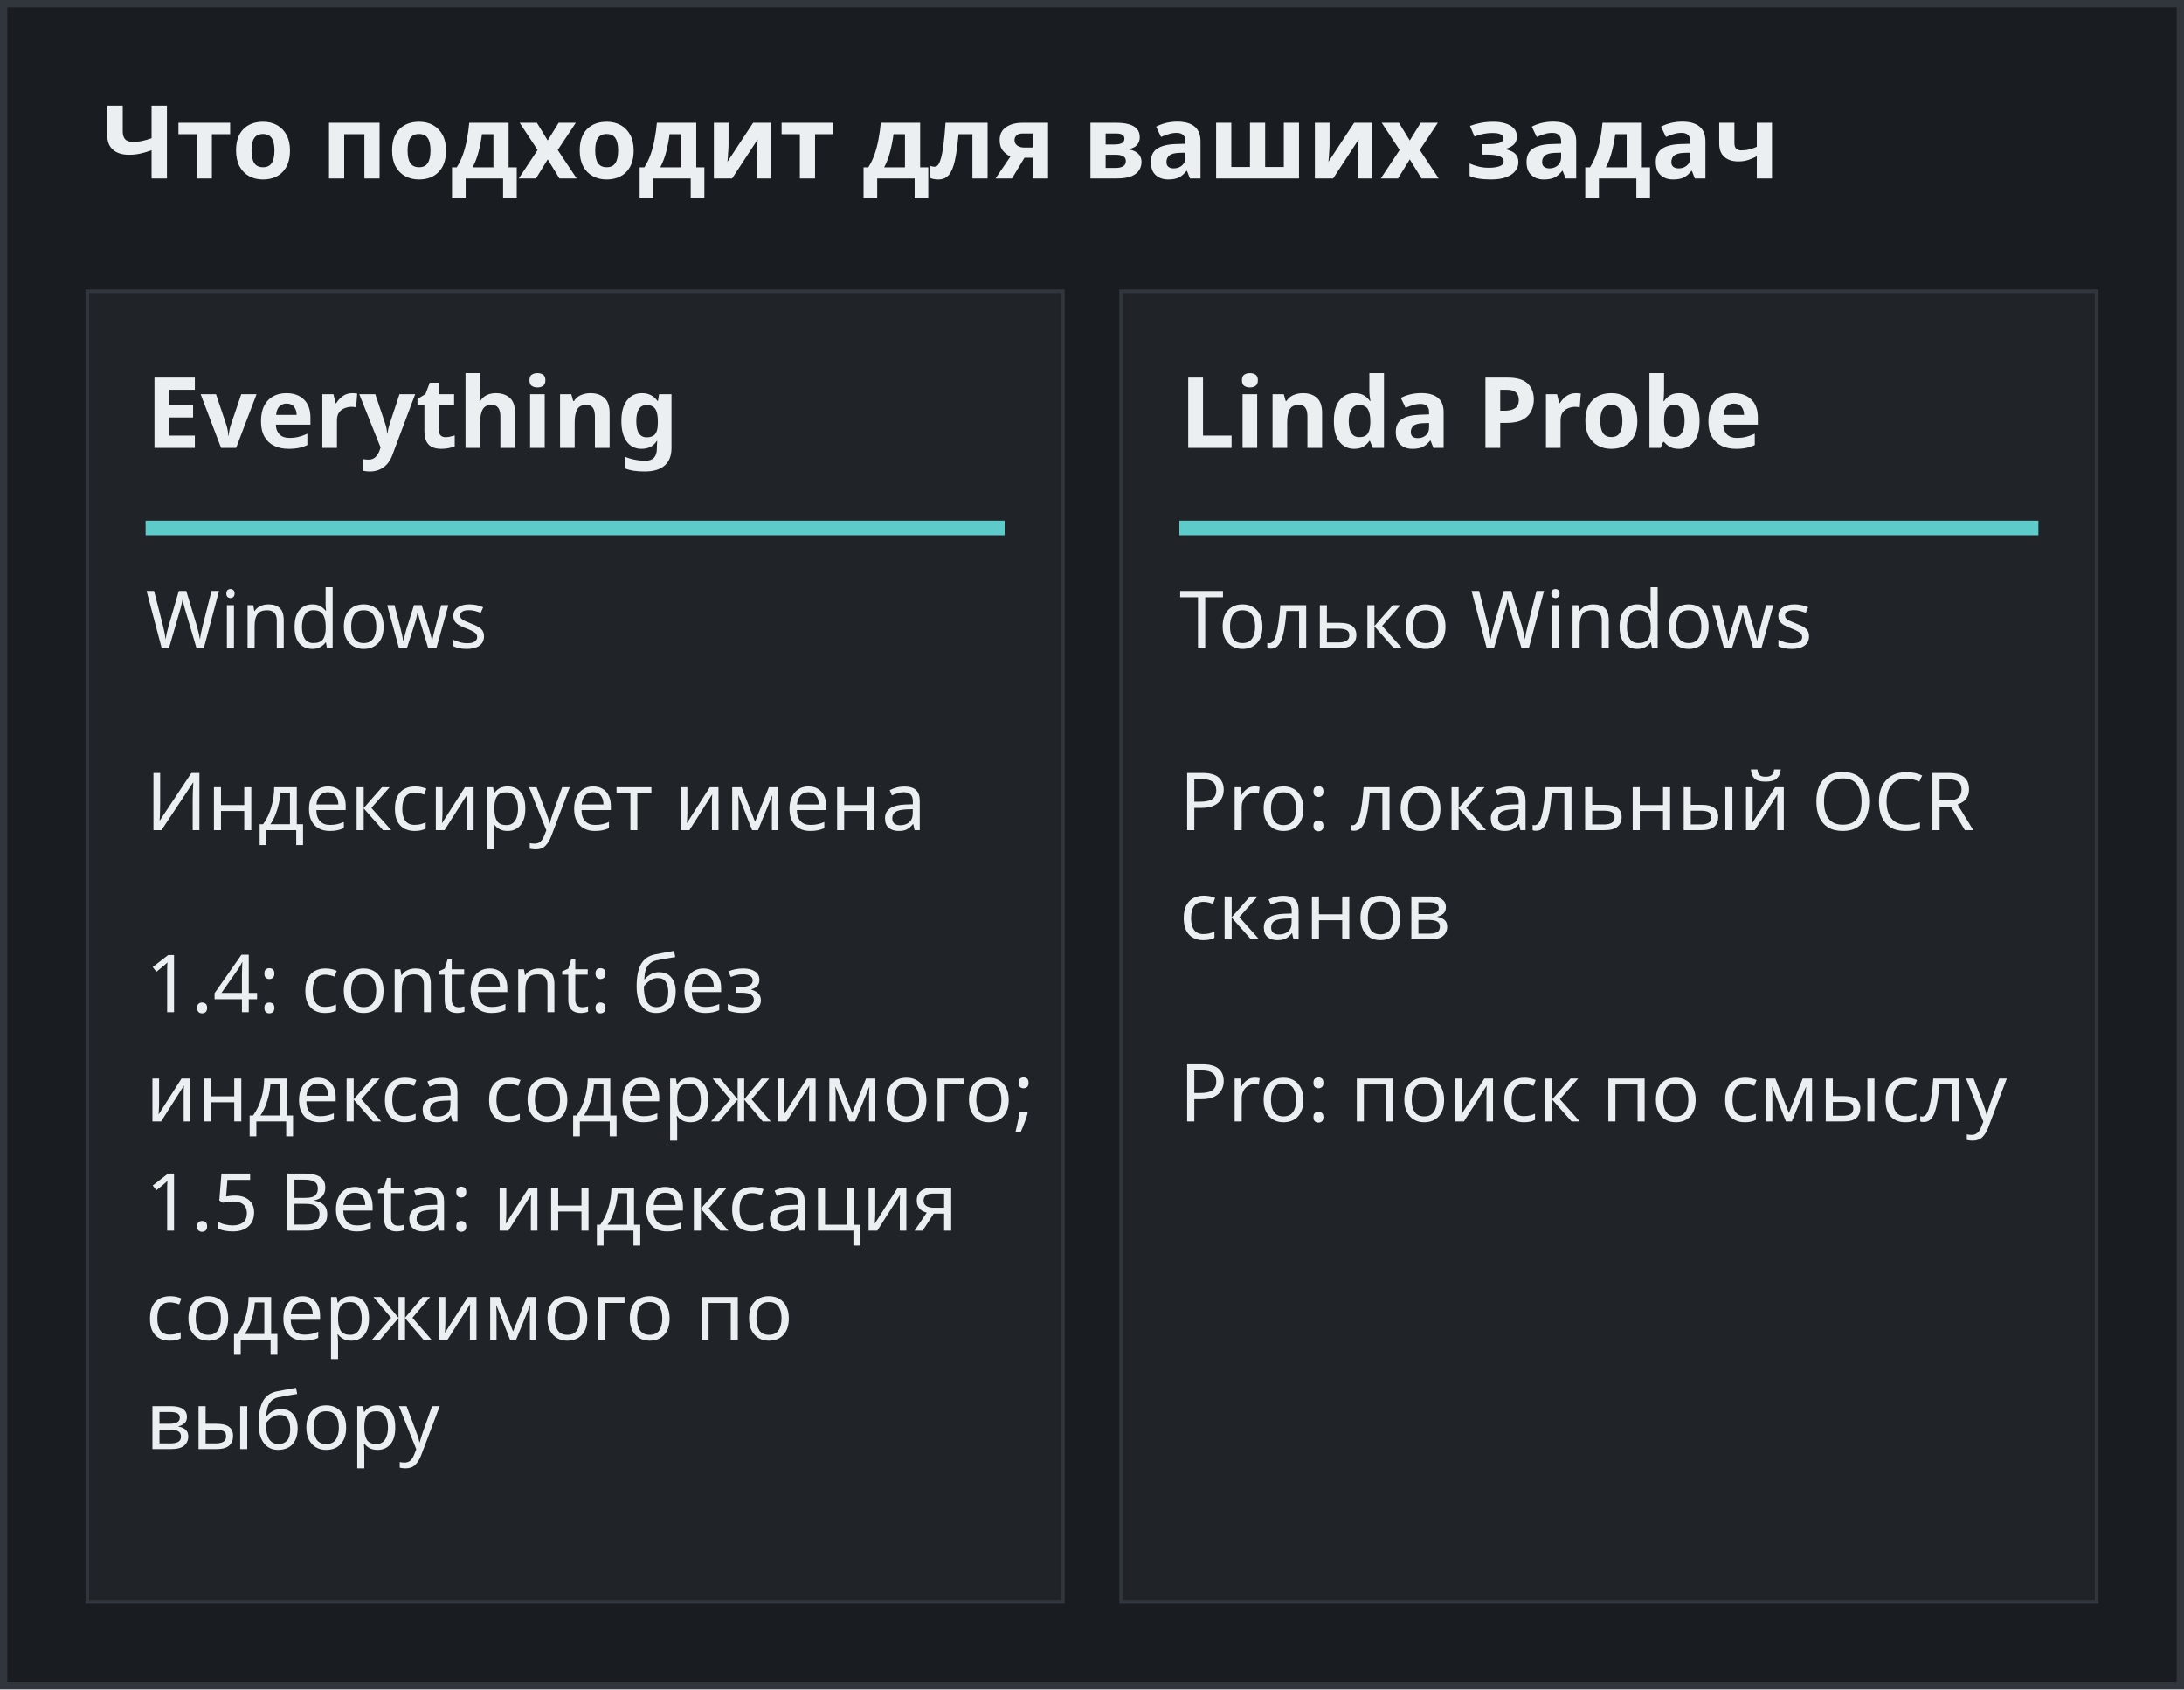
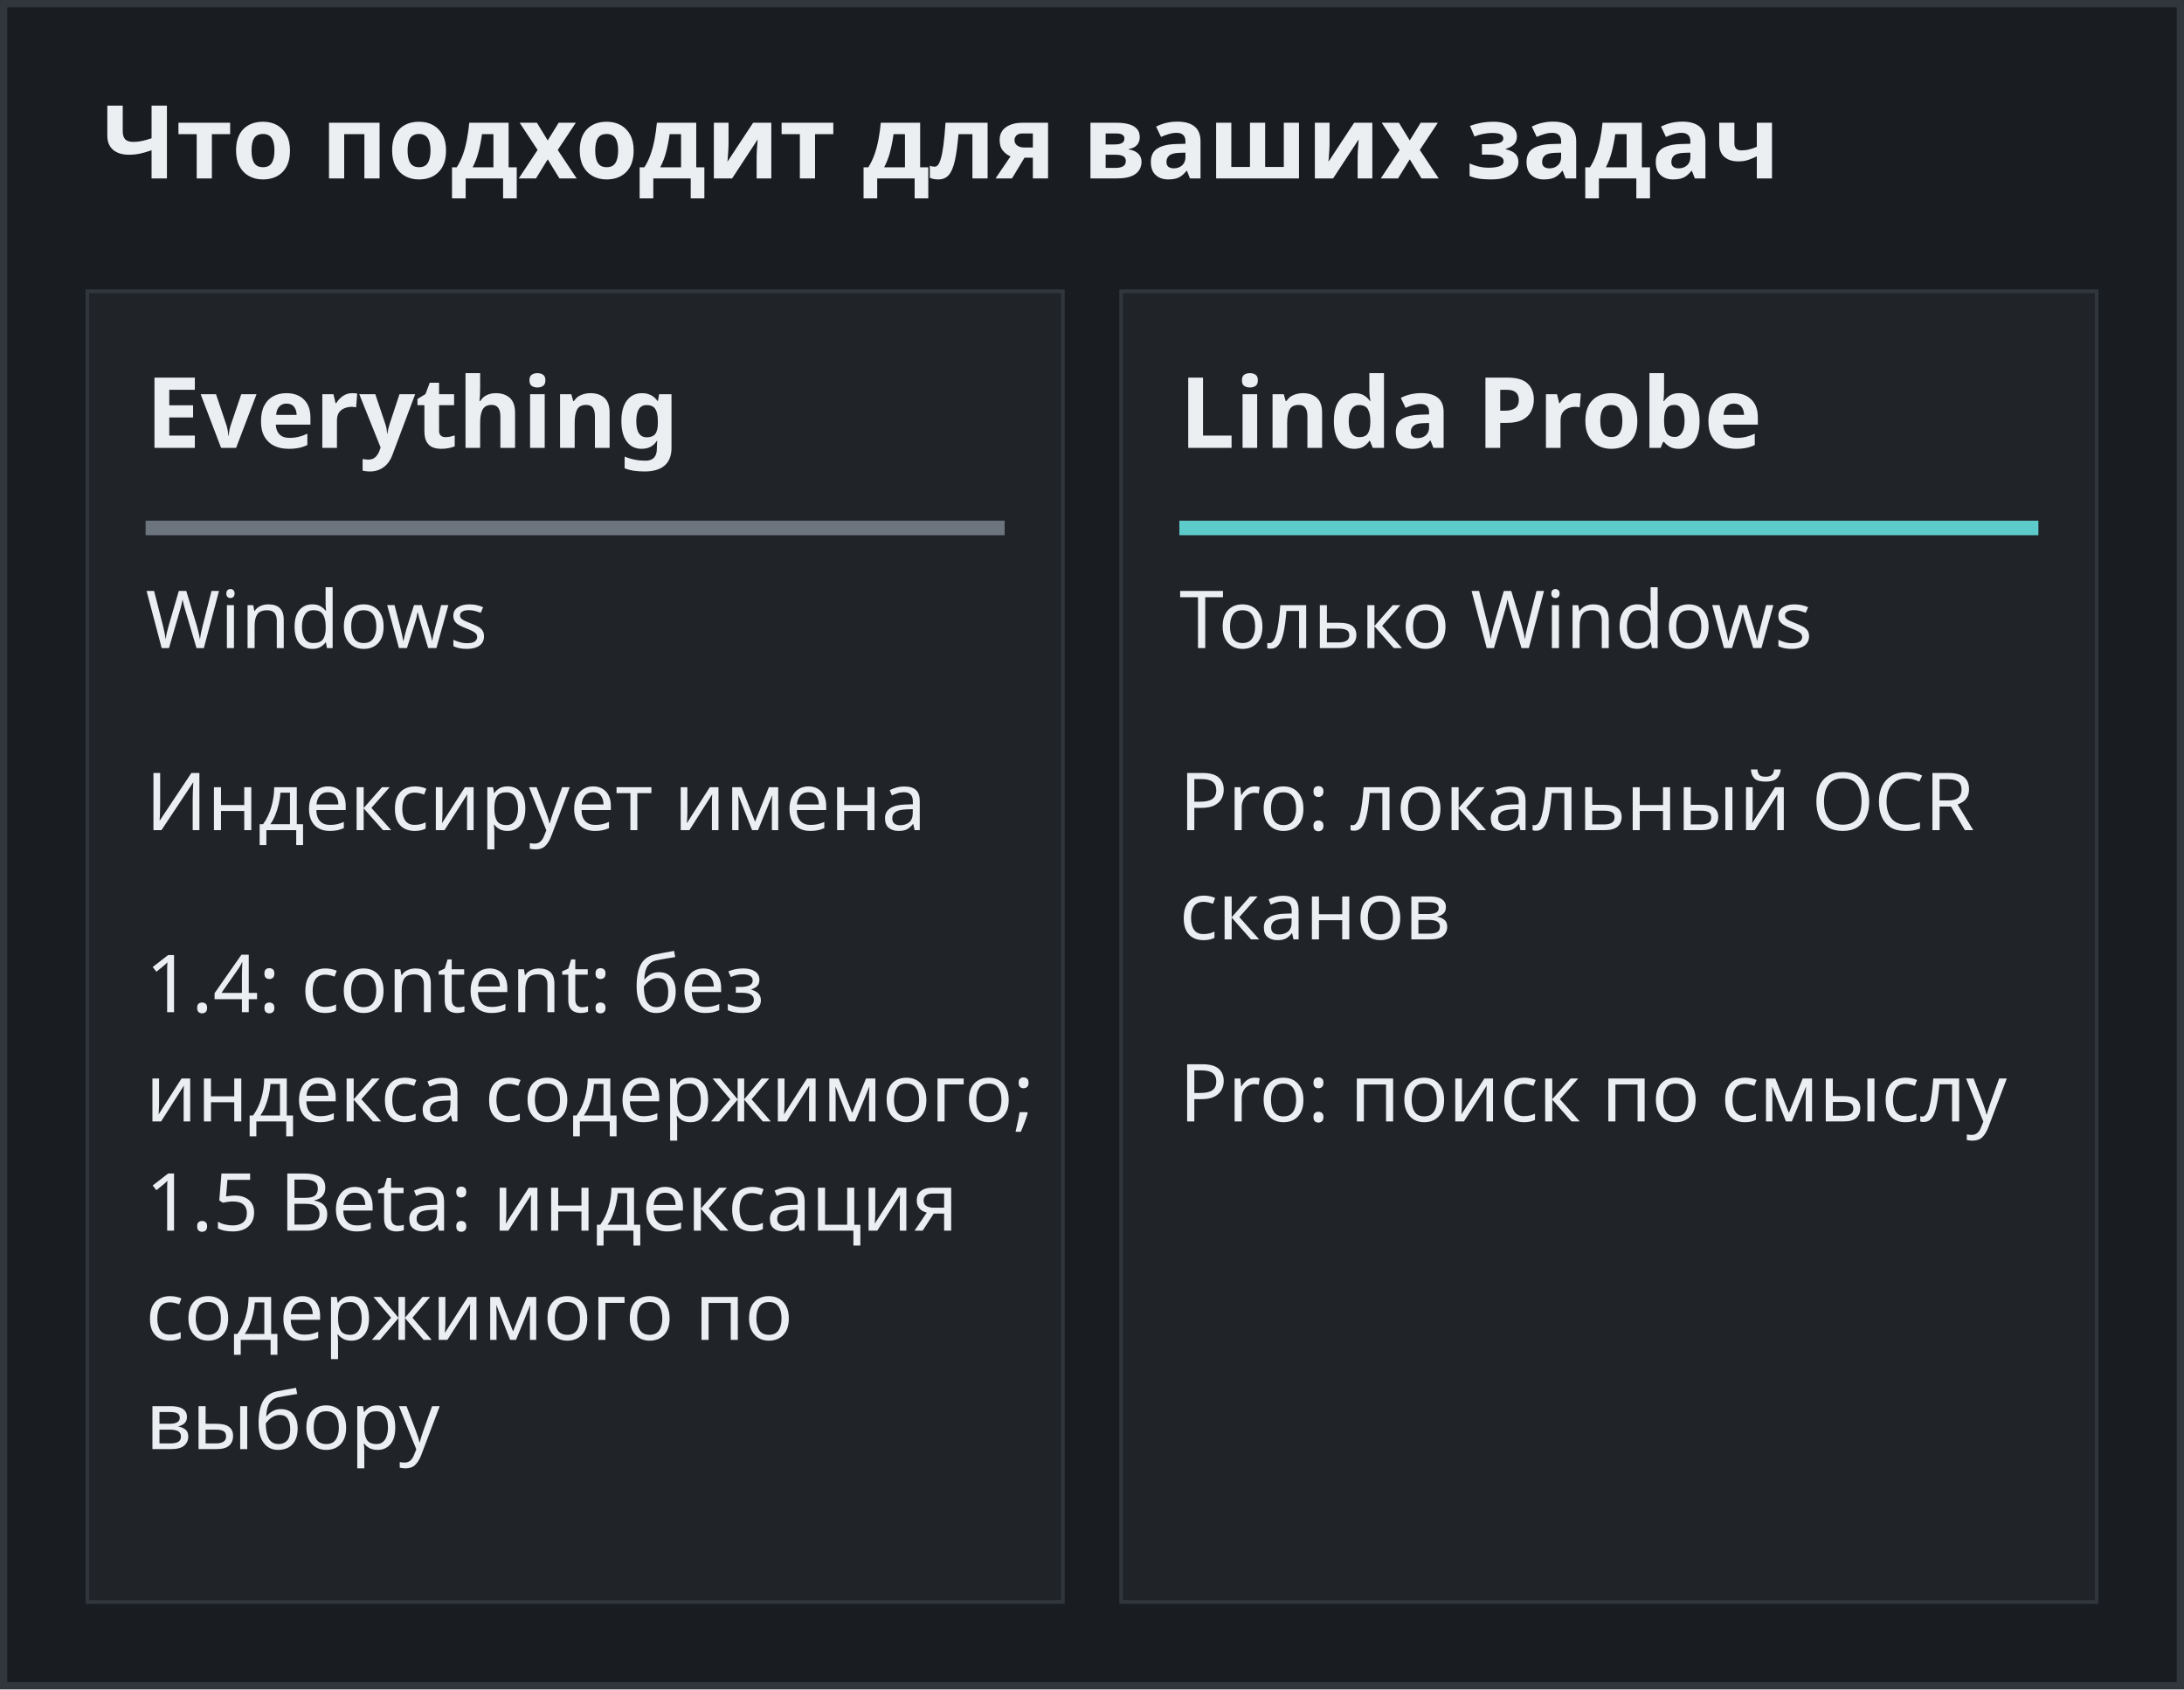
<svg xmlns="http://www.w3.org/2000/svg" xml:lang="ru" width="600" height="464" viewBox="0 0 600 464" role="img" aria-labelledby="title">
  <rect x="1" y="1" width="598" height="462" rx="0" fill="#191c20" stroke="#31363c" stroke-width="2" />
  <g font-family="Segoe UI Variable Text, Segoe UI, system-ui, sans-serif">
    <text x="28" y="49" font-size="28" font-weight="600" fill="#eceff2">
      <tspan x="28" dy="0">Что подходит для ваших задач</tspan>
    </text>
    <rect x="24" y="80" width="268" height="360" rx="0" fill="#202429" stroke="#31363c" />
    <text x="40" y="123" font-size="27" font-weight="600" fill="#eceff2">
      <tspan x="40" dy="0">Everything</tspan>
    </text>
-     <path d="M40 145 H276" stroke="#5ecbcb" stroke-width="4" />
+     <path d="M40 145 H276" stroke="#6c747d" stroke-width="4" />
    <text x="40" y="178" font-size="22" fill="#eceff2">
      <tspan x="40" dy="0">Windows</tspan>
    </text>
    <text x="40" y="228" font-size="22" fill="#eceff2">
      <tspan x="40" dy="0">Индексирует имена</tspan>
    </text>
    <text x="40" y="278" font-size="22" fill="#eceff2">
      <tspan x="40" dy="0">1.4: content: без</tspan>
      <tspan x="40" dy="30">индекса содержимого;</tspan>
      <tspan x="40" dy="30">1.5 Beta: индексация</tspan>
      <tspan x="40" dy="30">содержимого по</tspan>
      <tspan x="40" dy="30">выбору</tspan>
    </text>
    <rect x="308" y="80" width="268" height="360" rx="0" fill="#202429" stroke="#31363c" />
    <text x="324" y="123" font-size="27" font-weight="600" fill="#eceff2">
      <tspan x="324" dy="0">Linda Probe</tspan>
    </text>
    <path d="M324 145 H560" stroke="#5ecbcb" stroke-width="4" />
    <text x="324" y="178" font-size="22" fill="#eceff2">
      <tspan x="324" dy="0">Только Windows</tspan>
    </text>
    <text x="324" y="228" font-size="22" fill="#eceff2">
      <tspan x="324" dy="0">Pro: локальный OCR</tspan>
      <tspan x="324" dy="30">сканов</tspan>
    </text>
    <text x="324" y="308" font-size="22" fill="#eceff2">
      <tspan x="324" dy="0">Pro: поиск по смыслу</tspan>
    </text>
  </g>
</svg>
